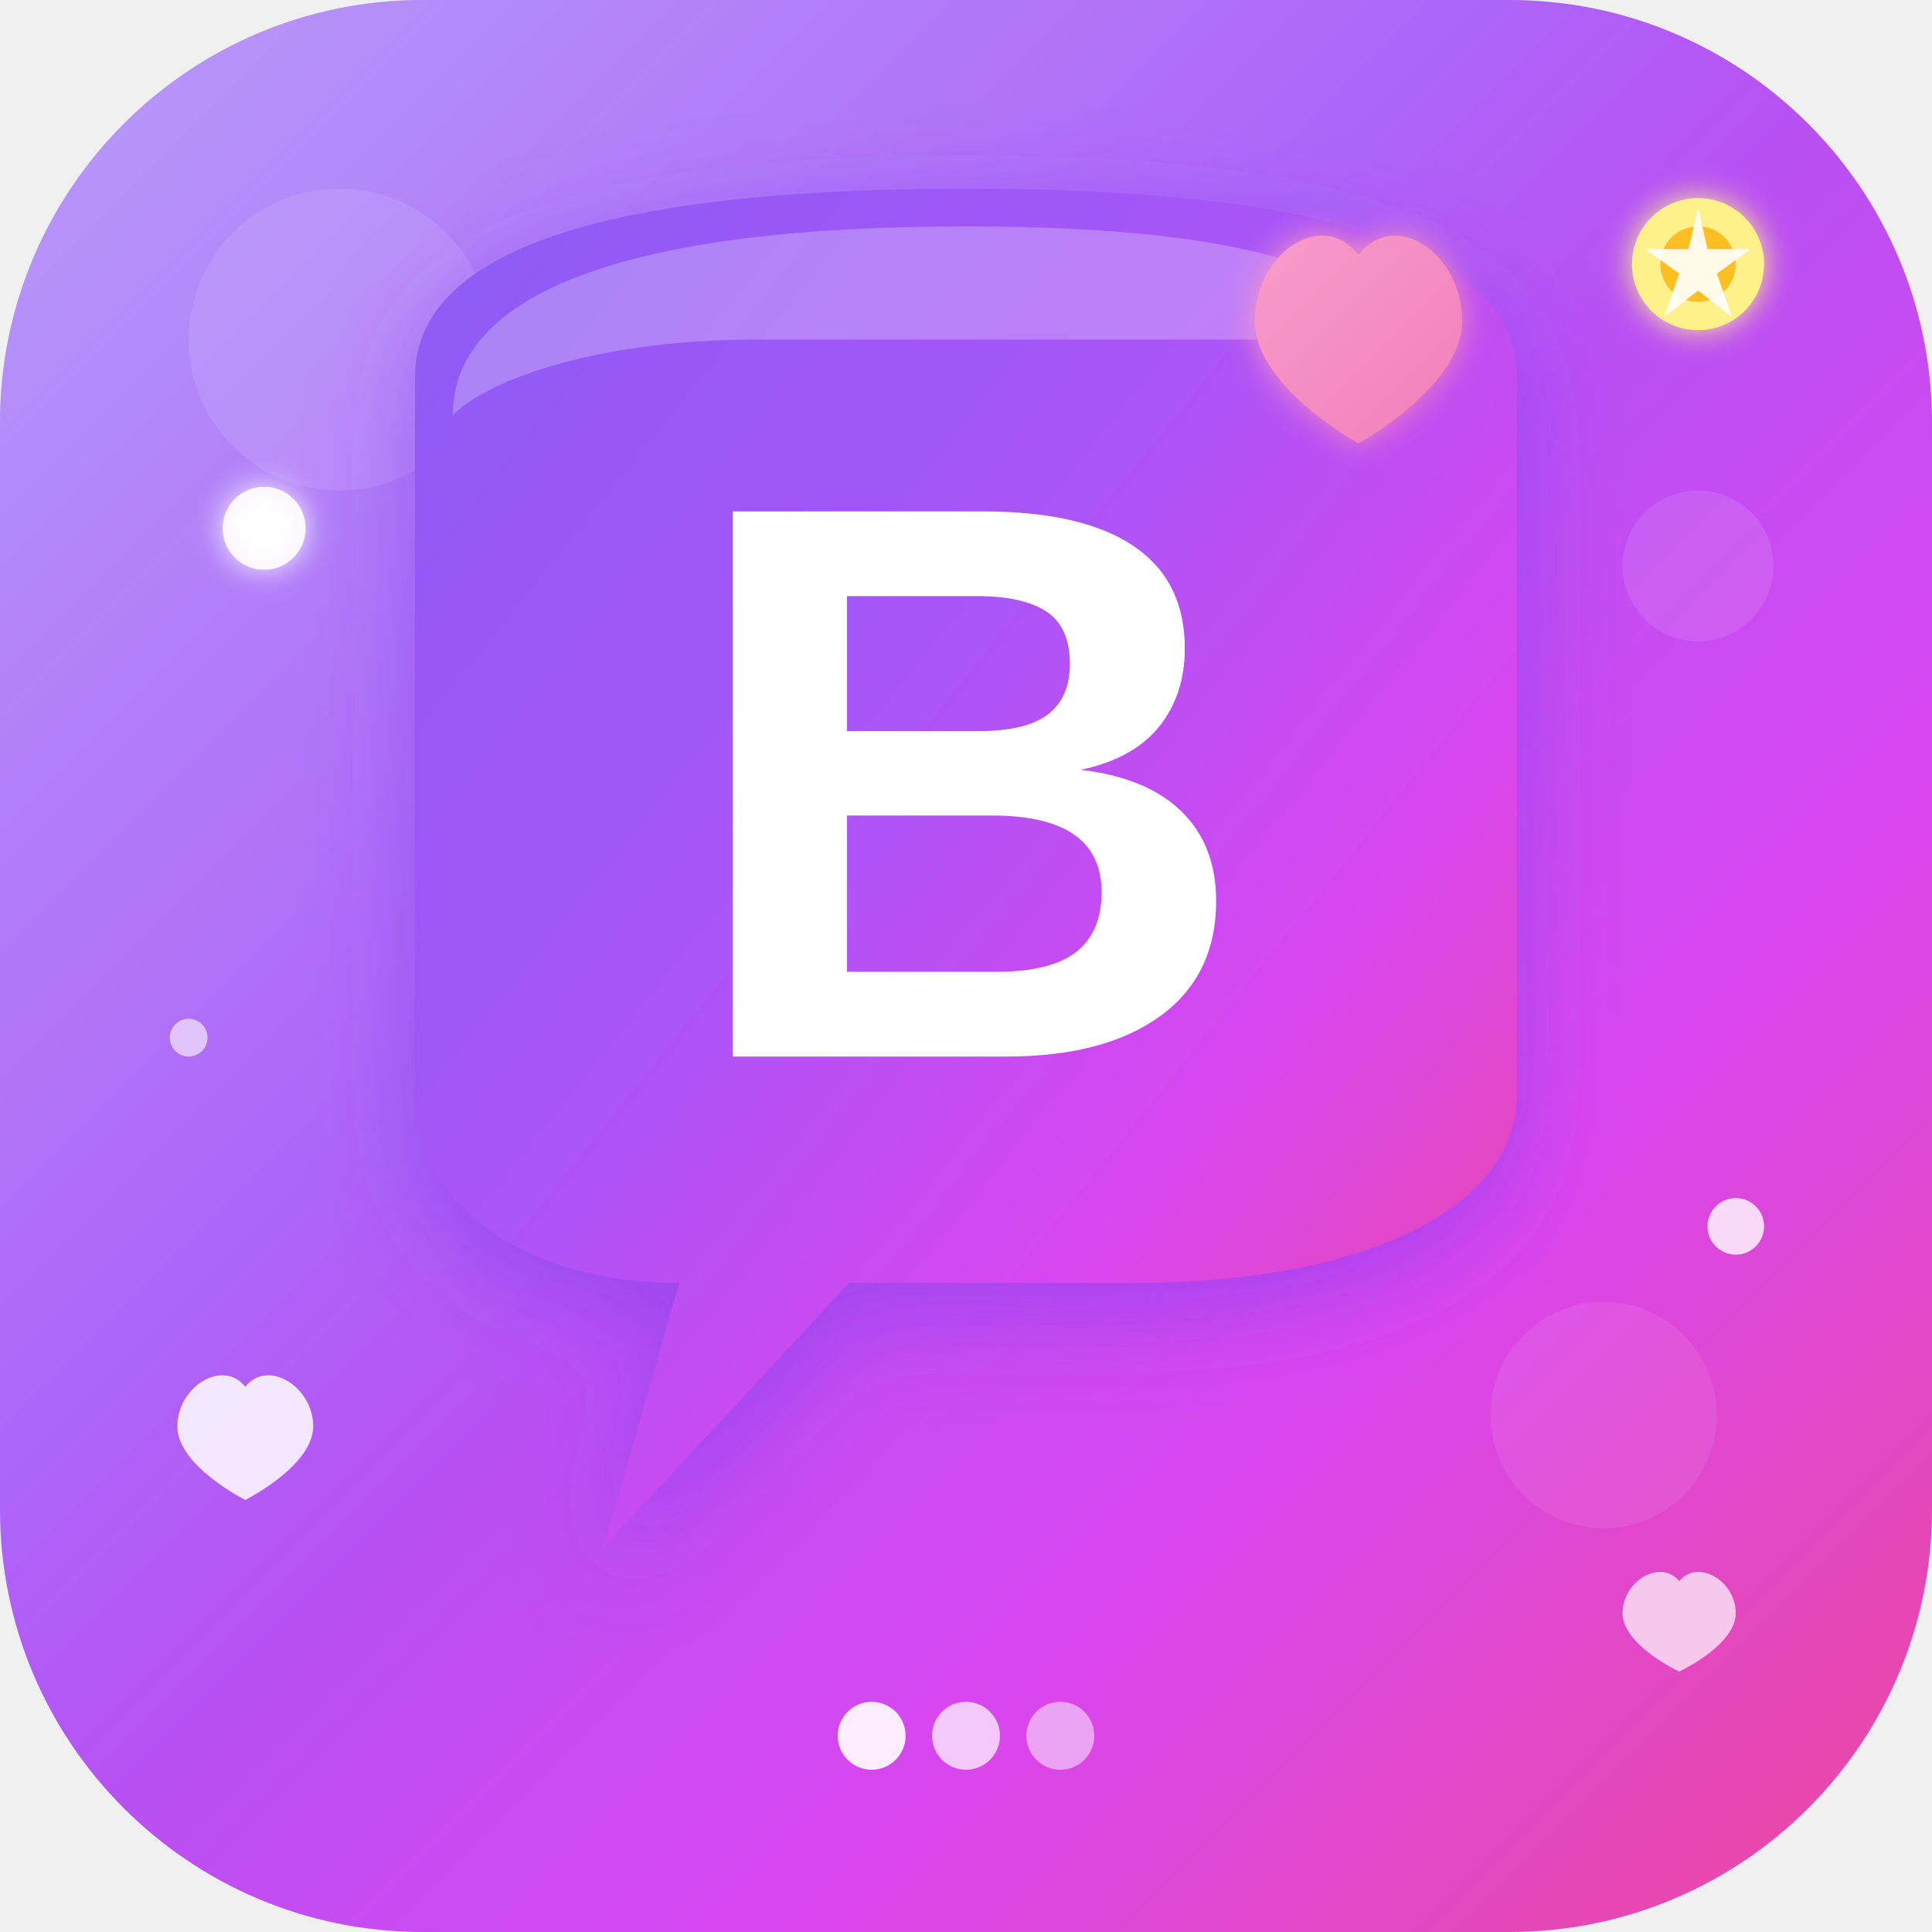
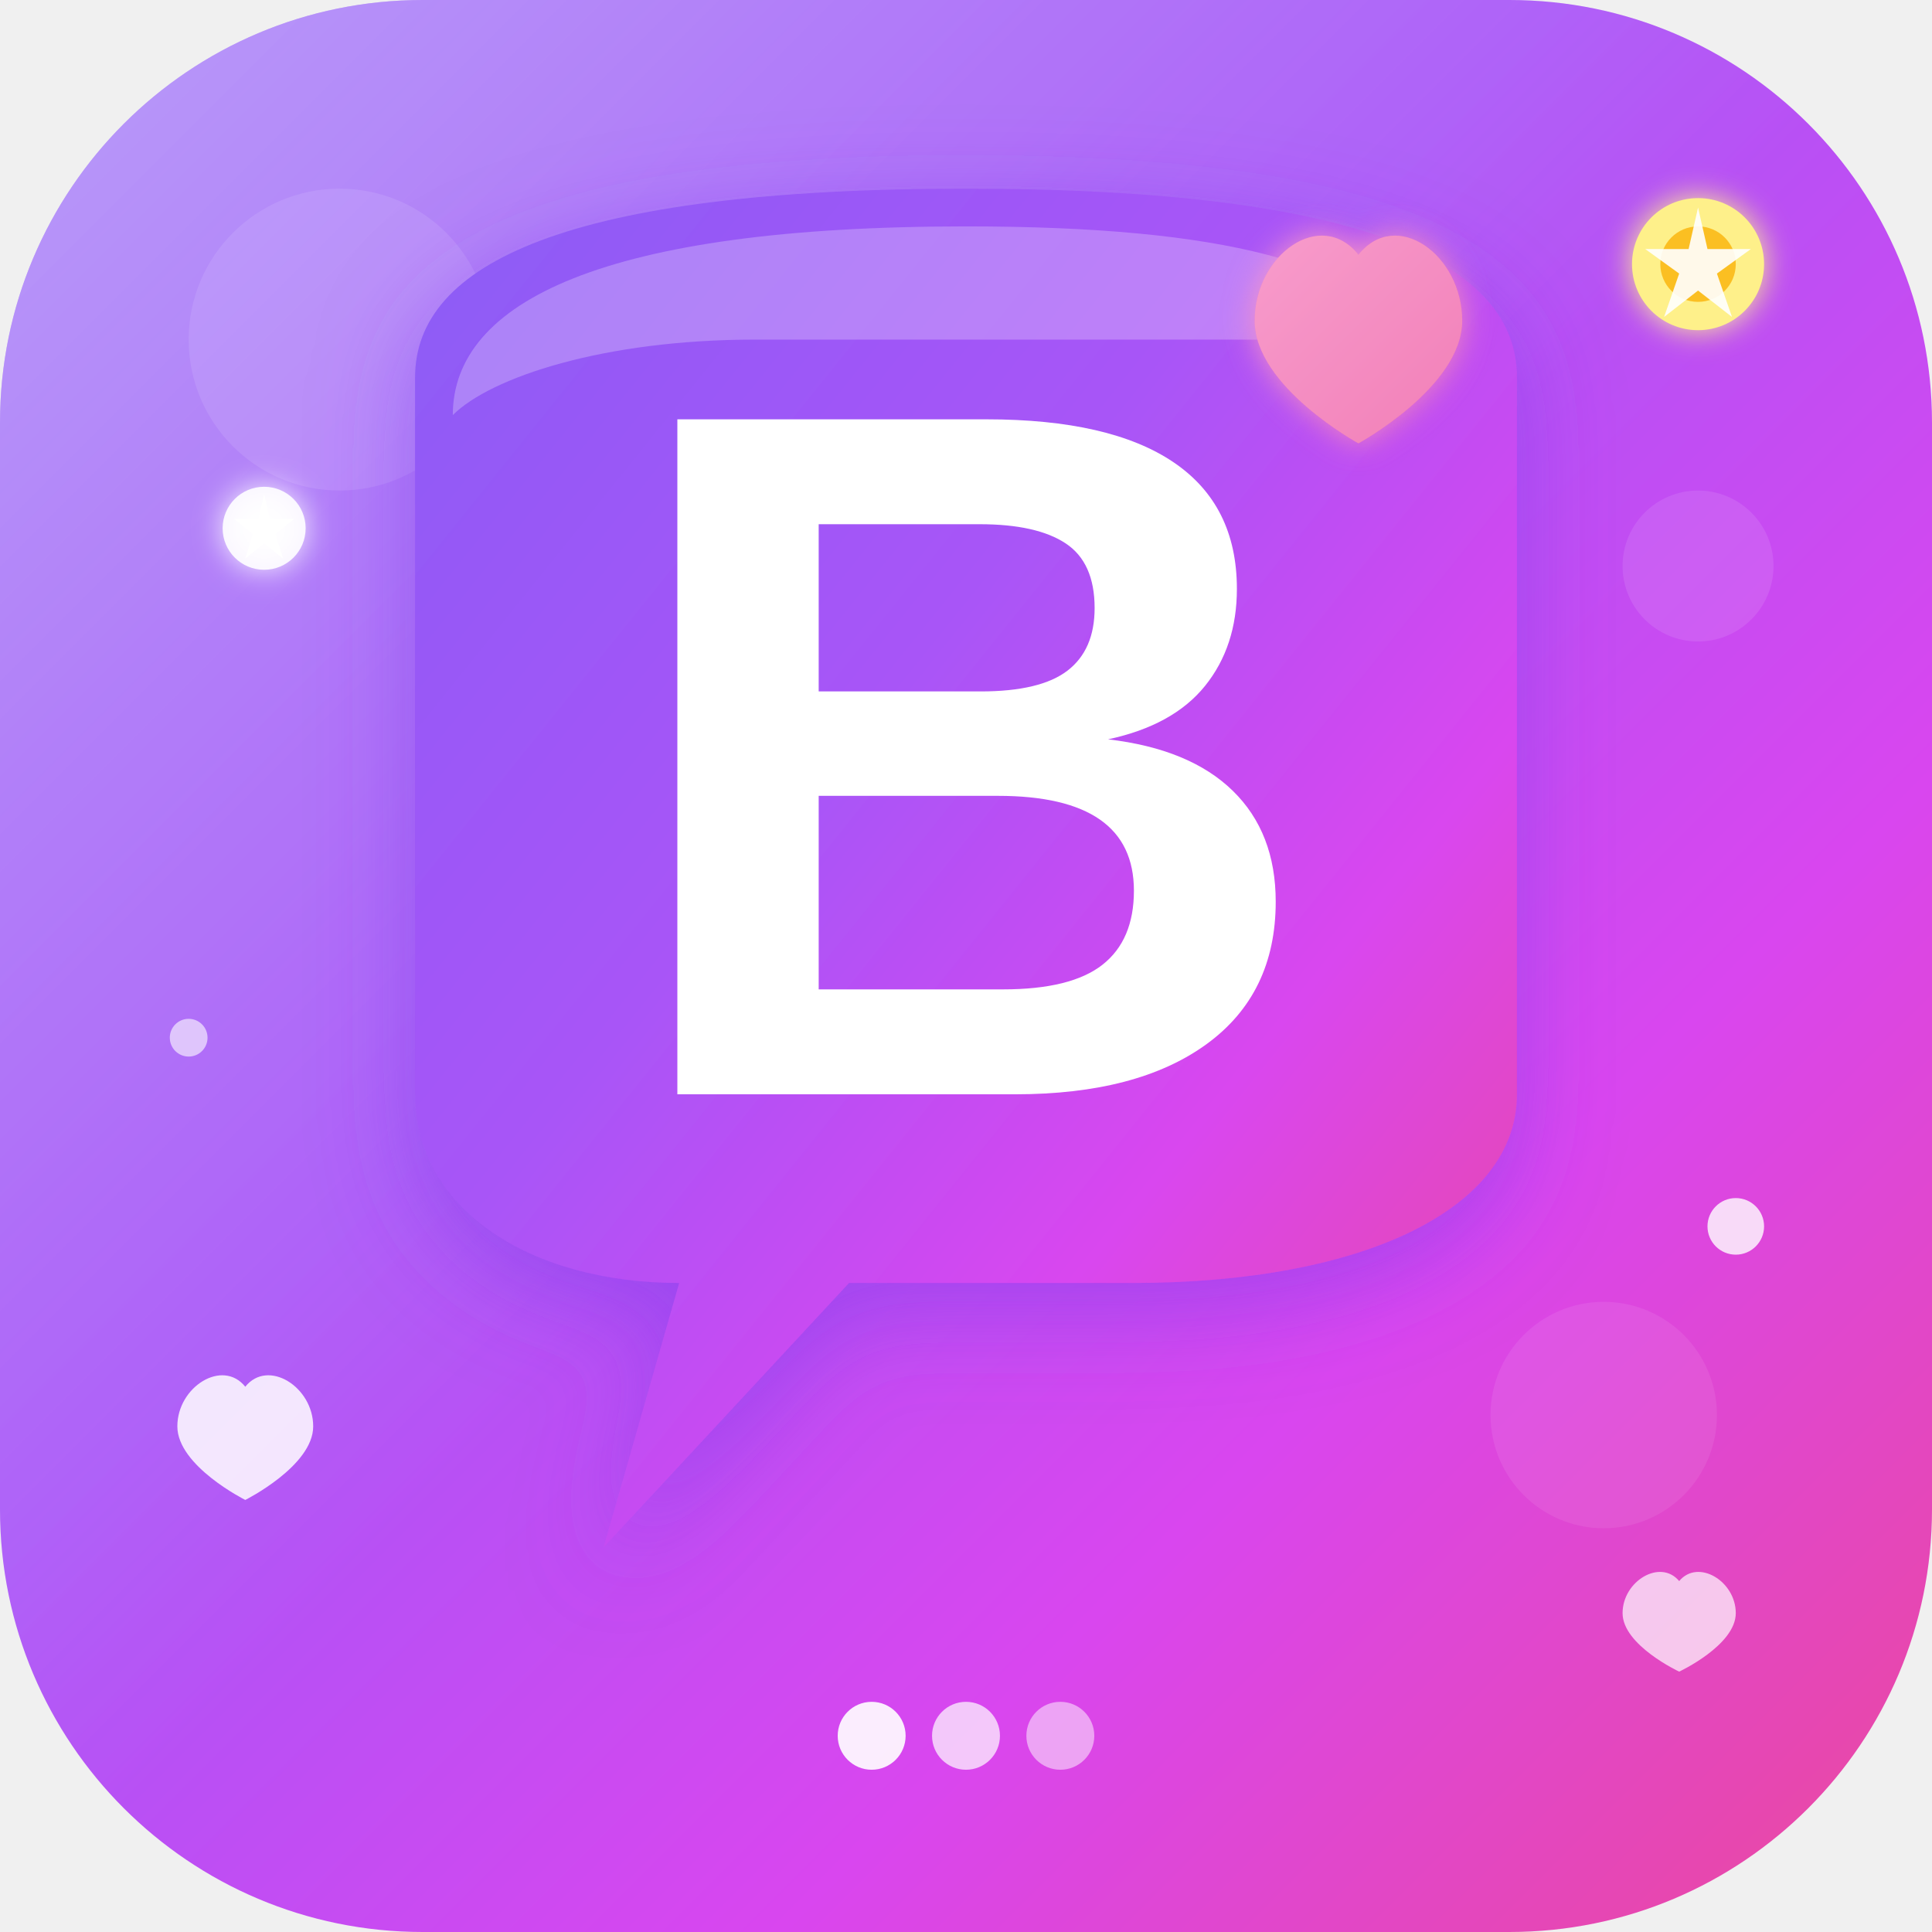
<svg xmlns="http://www.w3.org/2000/svg" width="1024" height="1024" viewBox="0 0 1024 1024">
  <defs>
    <linearGradient id="mainGradient" x1="0%" y1="0%" x2="100%" y2="100%">
      <stop offset="0%" style="stop-color:#8b5cf6;stop-opacity:1" />
      <stop offset="40%" style="stop-color:#a855f7;stop-opacity:1" />
      <stop offset="70%" style="stop-color:#d946ef;stop-opacity:1" />
      <stop offset="100%" style="stop-color:#ec4899;stop-opacity:1" />
    </linearGradient>
    <linearGradient id="shine" x1="0%" y1="0%" x2="100%" y2="100%">
      <stop offset="0%" style="stop-color:#ffffff;stop-opacity:0.4" />
      <stop offset="50%" style="stop-color:#ffffff;stop-opacity:0" />
      <stop offset="100%" style="stop-color:#ffffff;stop-opacity:0" />
    </linearGradient>
    <filter id="glow" x="-50%" y="-50%" width="200%" height="200%">
      <feGaussianBlur stdDeviation="8" result="coloredBlur" />
      <feMerge>
        <feMergeNode in="coloredBlur" />
        <feMergeNode in="SourceGraphic" />
      </feMerge>
    </filter>
    <filter id="shadow" x="-20%" y="-20%" width="140%" height="140%">
      <feDropShadow dx="0" dy="15" stdDeviation="25" flood-color="#7c3aed" flood-opacity="0.5" />
    </filter>
    <linearGradient id="heartGradient" x1="0%" y1="0%" x2="100%" y2="100%">
      <stop offset="0%" style="stop-color:#f472b6;stop-opacity:1" />
      <stop offset="100%" style="stop-color:#ec4899;stop-opacity:1" />
    </linearGradient>
  </defs>
  <rect x="0" y="0" width="1024" height="1024" rx="224" fill="url(#mainGradient)" />
  <rect x="0" y="0" width="1024" height="1024" rx="224" fill="url(#shine)" />
  <circle cx="180" cy="180" r="80" fill="white" opacity="0.1" />
  <circle cx="850" cy="750" r="60" fill="white" opacity="0.08" />
  <circle cx="900" cy="300" r="40" fill="white" opacity="0.1" />
  <g filter="url(#shadow)">
    <path d="       M 220 200        C 220 140, 300 100, 512 100       C 724 100, 804 140, 804 200       L 804 580       C 804 640, 724 680, 600 680       L 450 680       L 320 820       L 360 680       C 280 680, 220 640, 220 580       Z     " fill="url(#mainGradient)" />
    <path d="       M 240 220        C 240 160, 320 120, 512 120       C 650 120, 720 140, 750 180       L 400 180       C 320 180, 260 200, 240 220       Z     " fill="white" opacity="0.25" />
  </g>
-   <text x="512" y="560" font-family="SF Pro Display, -apple-system, BlinkMacSystemFont, Helvetica Neue, Arial, sans-serif" font-size="420" font-weight="900" fill="white" text-anchor="middle">B</text>
+   <text x="512" y="580" font-family="SF Pro Display, -apple-system, BlinkMacSystemFont, Helvetica Neue, Arial, sans-serif" font-size="520" font-weight="900" fill="white" text-anchor="middle">B</text>
  <g transform="translate(720, 160)" filter="url(#glow)">
    <path d="M0,-25 C-20,-50 -55,-25 -55,10 C-55,45 0,75 0,75 C0,75 55,45 55,10 C55,-25 20,-50 0,-25 Z" fill="url(#heartGradient)" />
    <path d="M0,-25 C-20,-50 -55,-25 -55,10 C-55,45 0,75 0,75 C0,75 55,45 55,10 C55,-25 20,-50 0,-25 Z" fill="white" opacity="0.3" />
  </g>
  <g transform="translate(900, 140)" filter="url(#glow)">
    <circle cx="0" cy="0" r="35" fill="#fef08a" />
    <circle cx="0" cy="0" r="20" fill="#fbbf24" />
    <path d="M0,-30 L5,-8 L28,-8 L10,5 L18,28 L0,14 L-18,28 L-10,5 L-28,-8 L-5,-8 Z" fill="white" opacity="0.9" />
  </g>
  <g transform="translate(140, 280)" filter="url(#glow)">
    <circle cx="0" cy="0" r="22" fill="white" opacity="0.9" />
    <path d="M0,-18 L3,-5 L16,-5 L6,3 L10,16 L0,8 L-10,16 L-6,3 L-16,-5 L-3,-5 Z" fill="white" />
  </g>
  <g transform="translate(920, 650)">
    <circle cx="0" cy="0" r="15" fill="white" opacity="0.8" />
  </g>
  <g transform="translate(100, 550)">
    <circle cx="0" cy="0" r="10" fill="white" opacity="0.6" />
  </g>
  <g transform="translate(130, 750)" opacity="0.85">
    <path d="M0,-15 C-12,-30 -36,-15 -36,6 C-36,27 0,45 0,45 C0,45 36,27 36,6 C36,-15 12,-30 0,-15 Z" fill="white" />
  </g>
  <g transform="translate(890, 850)" opacity="0.7">
    <path d="M0,-12 C-10,-24 -30,-12 -30,5 C-30,22 0,36 0,36 C0,36 30,22 30,5 C30,-12 10,-24 0,-12 Z" fill="white" />
  </g>
  <g transform="translate(512, 920)">
    <circle cx="-50" cy="0" r="18" fill="white" opacity="0.9" />
    <circle cx="0" cy="0" r="18" fill="white" opacity="0.7" />
    <circle cx="50" cy="0" r="18" fill="white" opacity="0.5" />
  </g>
</svg>
